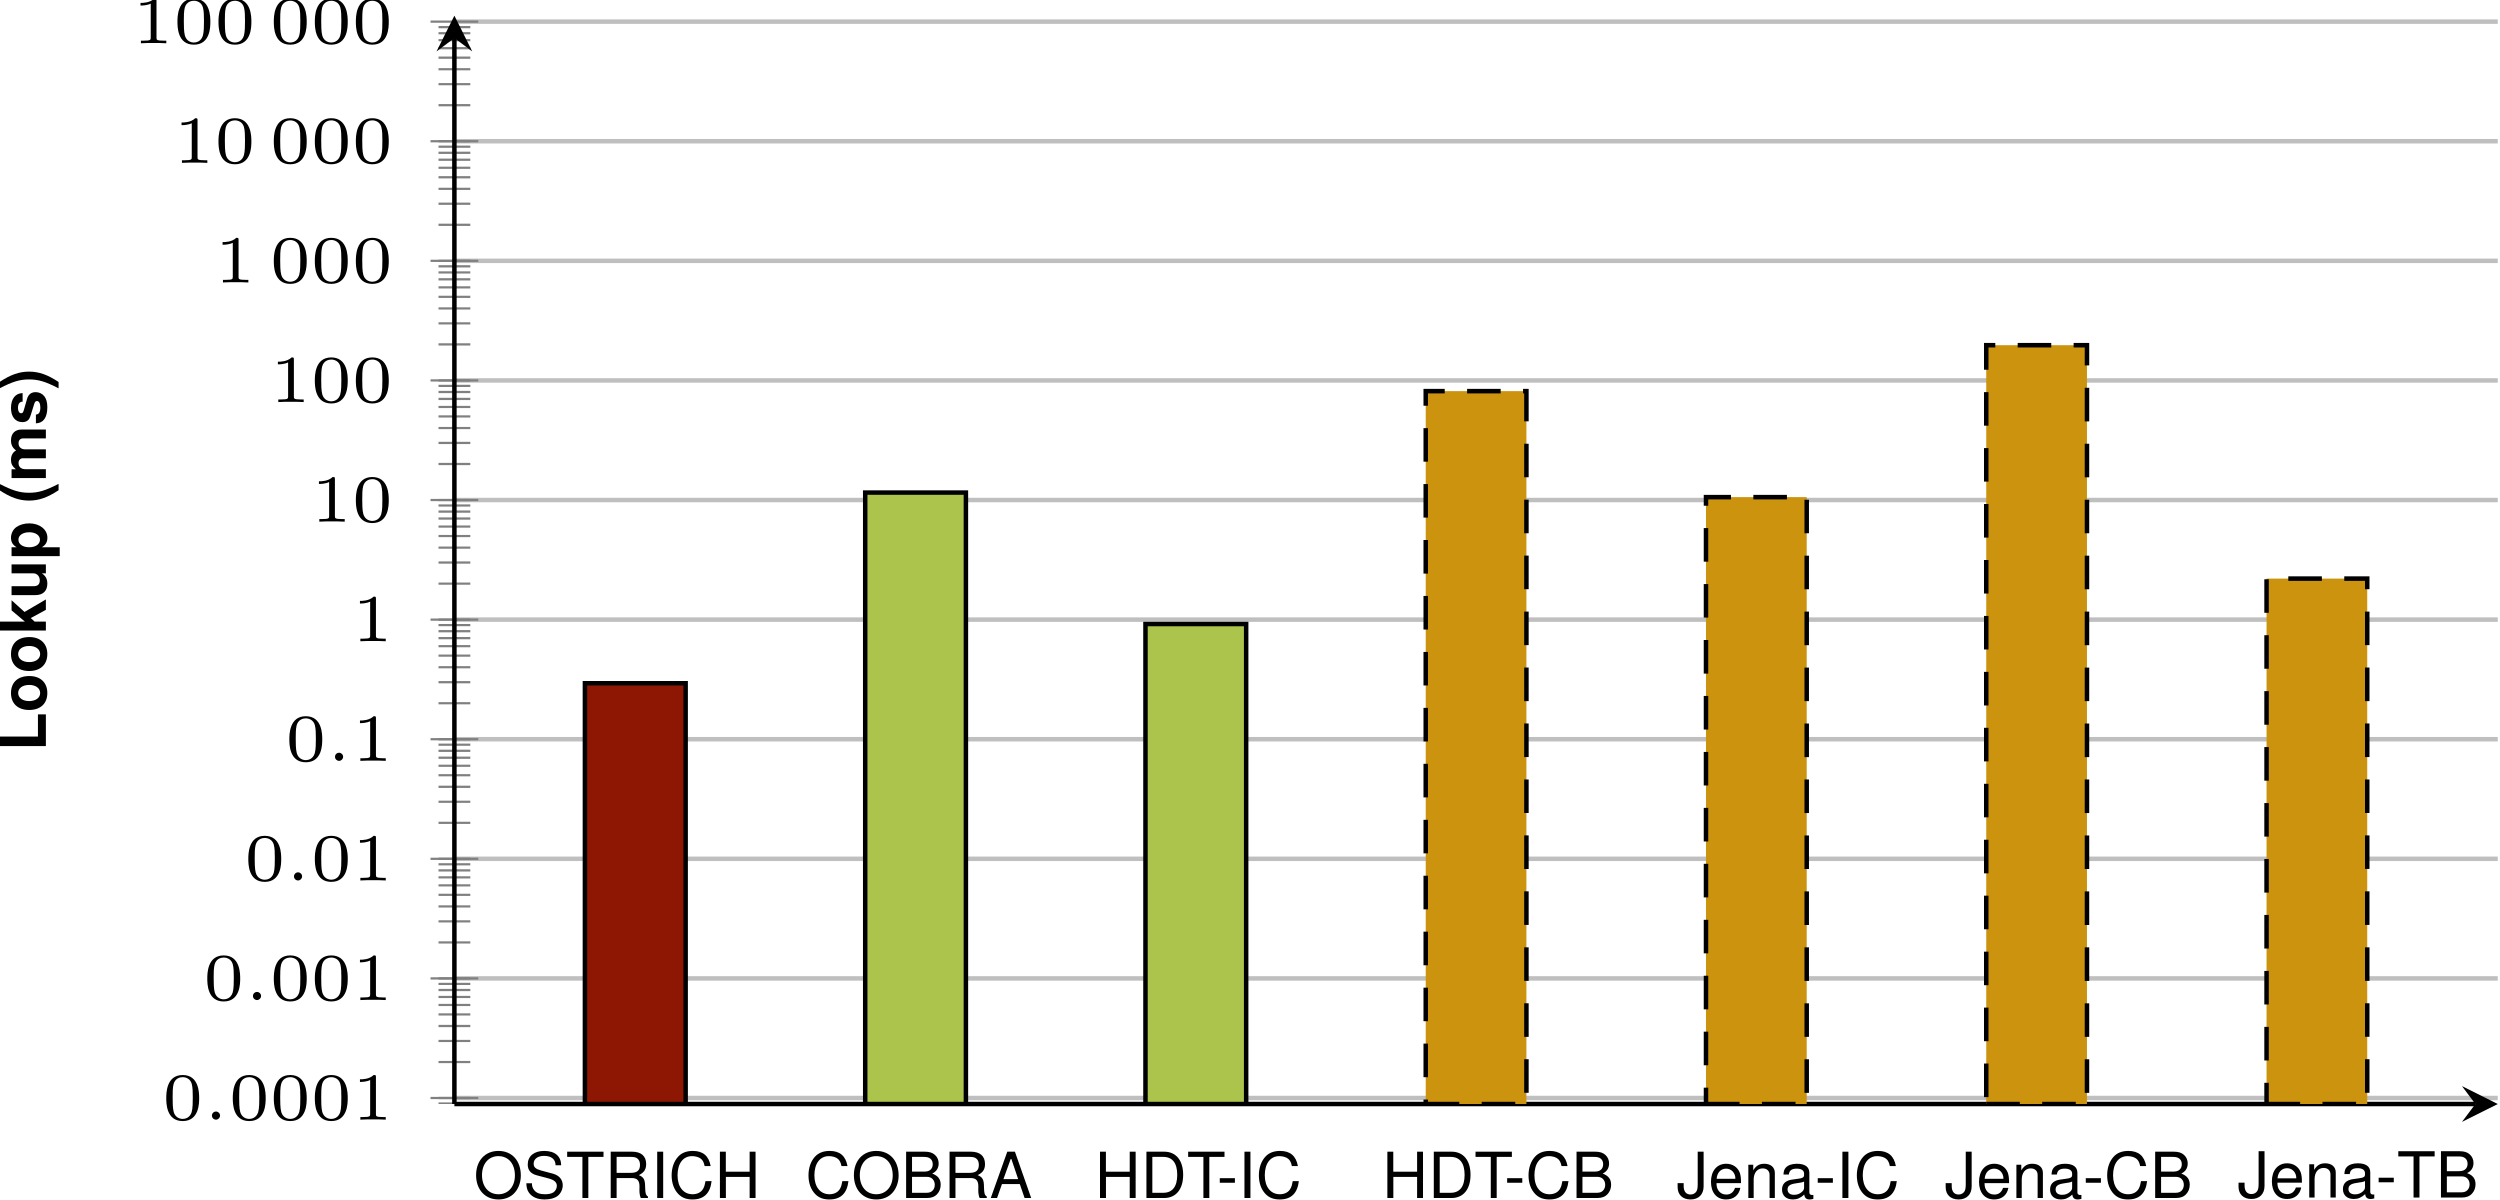
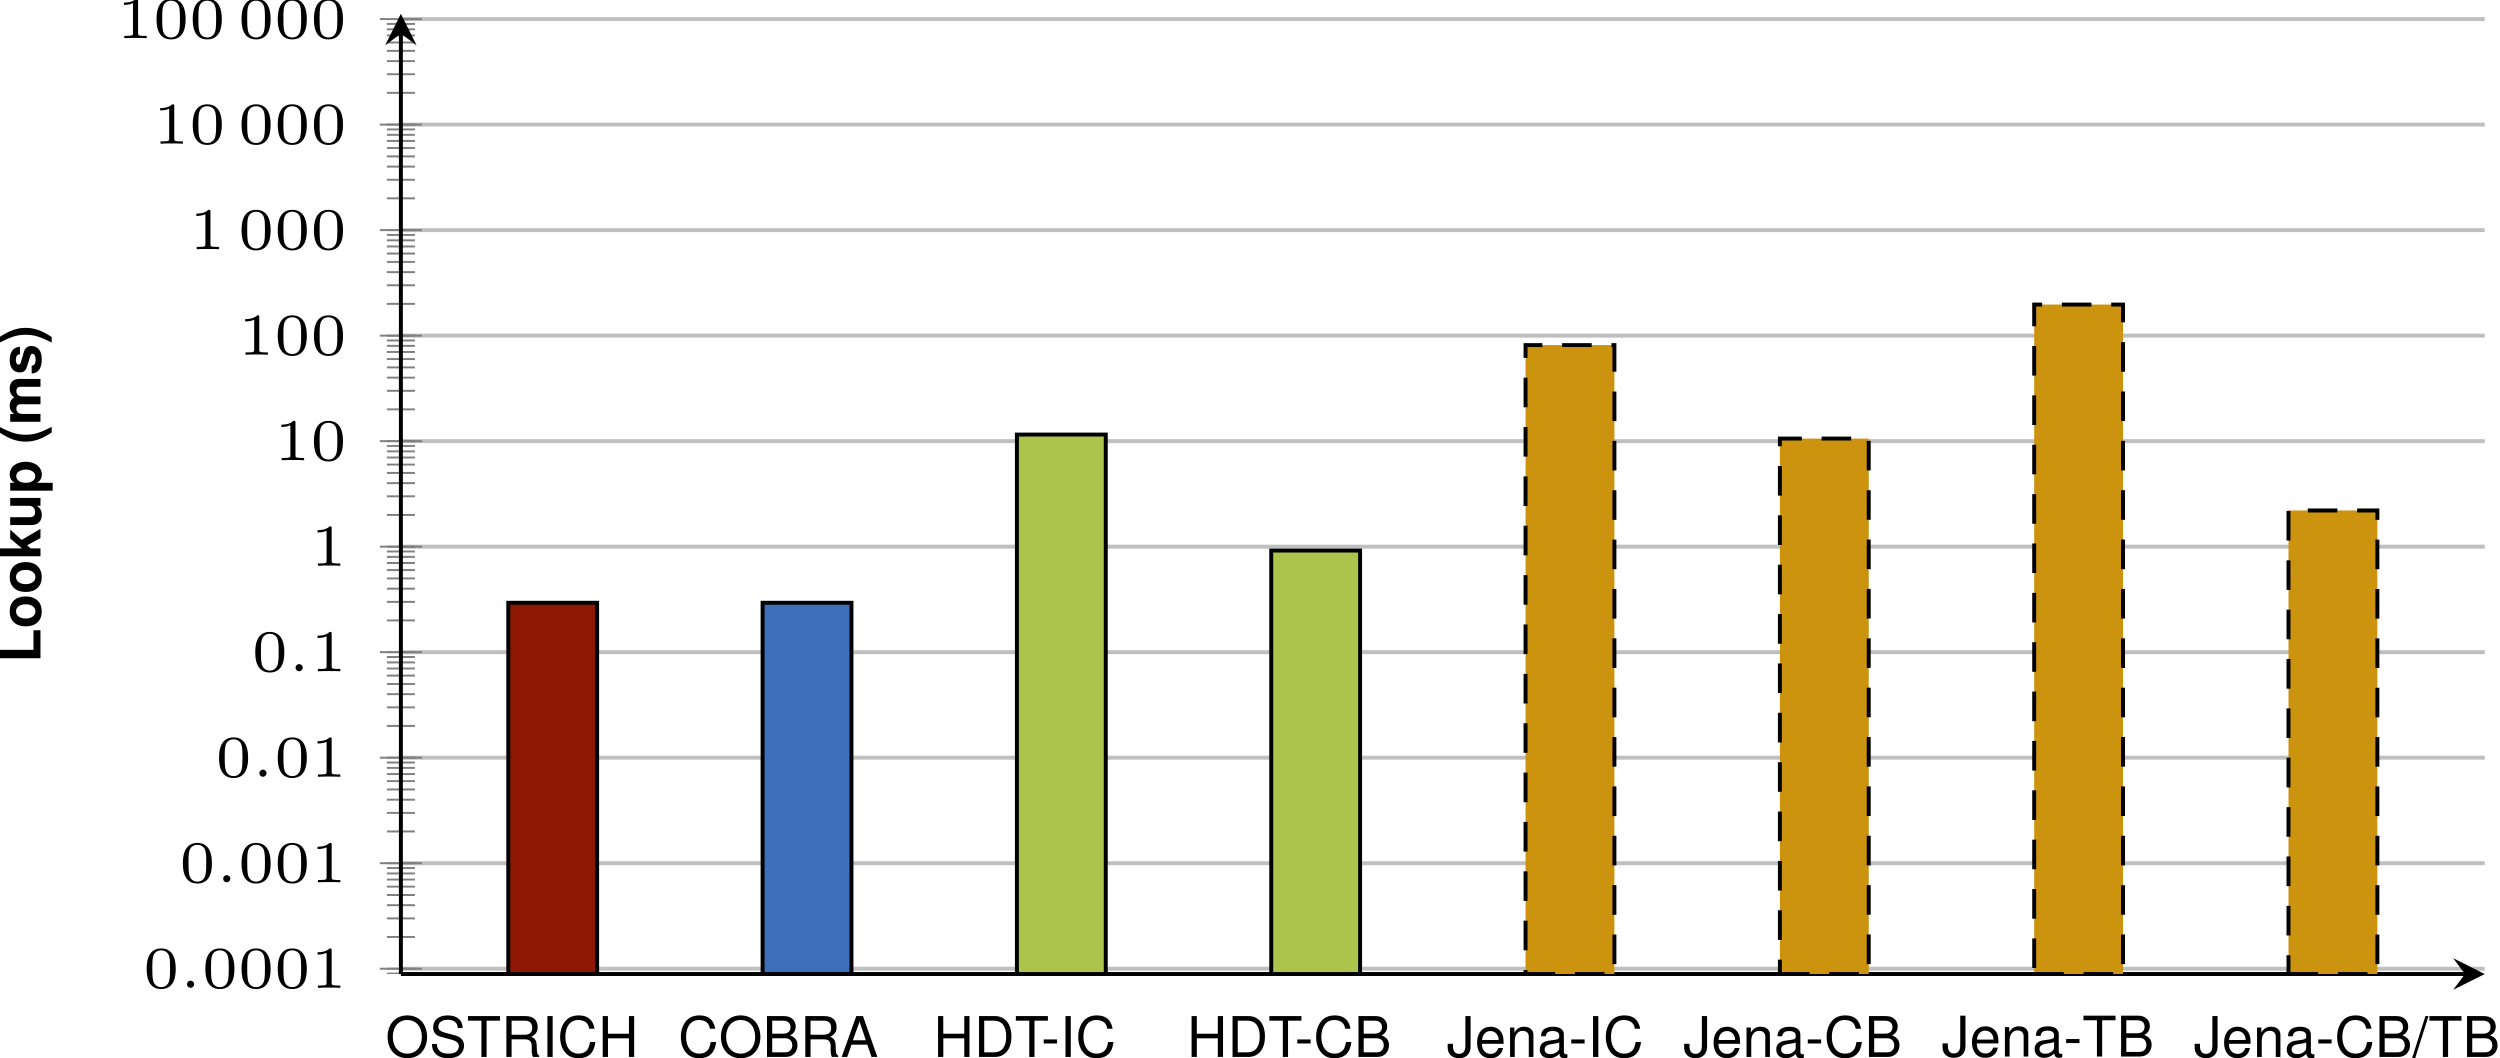
- <svg xmlns="http://www.w3.org/2000/svg" xmlns:xlink="http://www.w3.org/1999/xlink" version="1.1" width="222.59pt" height="106.767pt" viewBox="2.848 -12.153 222.59 106.767">
+ <svg xmlns="http://www.w3.org/2000/svg" xmlns:xlink="http://www.w3.org/1999/xlink" version="1.1" width="252.298pt" height="106.767pt" viewBox="2.848 -12.153 252.298 106.767">
  <defs>
    <clipPath id="clip1">
-       <path d="M-98.43 86.144V-10.758H366.977V86.144" />
+       <path d="M-98.433 86.144V-10.758H395.348V86.144" />
    </clipPath>
    <clipPath id="clip3">
-       <path d="M-98.43 86.144V-10.758H366.977V86.144" />
+       <path d="M-98.433 86.144V-10.758H395.348V86.144" />
    </clipPath>
    <clipPath id="clip4">
-       <path d="M43.305 86.144H225.238V-10.758H43.305Z" />
+       <path d="M43.305 86.144H253.606V-10.758H43.305Z" />
    </clipPath>
    <path id="g5-45" d="M1.607-1.765H.26V-1.358H1.607V-1.765Z" />
+     <path id="g5-47" d="M1.296-4.124L-.045 .113H.266L1.607-4.124H1.296Z" />
    <path id="g5-65" d="M2.682-1.239L3.106 0H3.694L2.246-4.124H1.567L.096 0H.656L1.092-1.239H2.682ZM2.535-1.68H1.222L1.901-3.559L2.535-1.68Z" />
    <path id="g5-66" d="M.447 0H2.308C2.699 0 2.987-.107 3.208-.345C3.411-.56 3.525-.854 3.525-1.177C3.525-1.675 3.298-1.974 2.772-2.178C3.146-2.354 3.344-2.659 3.344-3.078C3.344-3.378 3.23-3.643 3.015-3.836C2.8-4.034 2.518-4.124 2.122-4.124H.447V0ZM.973-2.348V-3.66H1.991C2.286-3.66 2.45-3.621 2.591-3.513C2.738-3.4 2.817-3.23 2.817-3.004C2.817-2.783 2.738-2.608 2.591-2.495C2.45-2.387 2.286-2.348 1.991-2.348H.973ZM.973-.464V-1.884H2.257C2.512-1.884 2.682-1.822 2.806-1.686C2.931-1.556 2.998-1.375 2.998-1.171C2.998-.973 2.931-.792 2.806-.662C2.682-.526 2.512-.464 2.257-.464H.973Z" />
    <path id="g5-67" d="M3.745-2.846C3.581-3.751 3.061-4.192 2.155-4.192C1.601-4.192 1.154-4.017 .849-3.677C.475-3.27 .272-2.682 .272-2.014C.272-1.335 .481-.752 .871-.351C1.188-.023 1.595 .13 2.133 .13C3.14 .13 3.706-.413 3.83-1.505H3.287C3.242-1.222 3.185-1.03 3.1-.866C2.931-.526 2.58-.334 2.139-.334C1.318-.334 .798-.99 .798-2.02C.798-3.078 1.296-3.728 2.093-3.728C2.427-3.728 2.738-3.626 2.908-3.468C3.061-3.327 3.146-3.151 3.208-2.846H3.745Z" />
    <path id="g5-68" d="M.504 0H2.093C3.134 0 3.774-.781 3.774-2.065C3.774-3.344 3.14-4.124 2.093-4.124H.504V0ZM1.03-.464V-3.66H2.003C2.817-3.66 3.247-3.112 3.247-2.059C3.247-1.018 2.817-.464 2.003-.464H1.03Z" />
    <path id="g5-72" d="M3.117-1.878V0H3.643V-4.124H3.117V-2.342H.996V-4.124H.47V0H1.001V-1.878H3.117Z" />
    <path id="g5-73" d="M1.098-4.124H.566V0H1.098V-4.124Z" />
    <path id="g5-74" d="M1.884-4.124V-1.222C1.884-.894 1.85-.707 1.754-.566C1.652-.407 1.46-.311 1.25-.311C.854-.311 .634-.577 .634-1.058V-1.324H.096V-.962C.096-.294 .537 .13 1.245 .13C1.963 .13 2.41-.317 2.41-1.03V-4.124H1.884Z" />
    <path id="g5-79" d="M2.201-4.192C1.018-4.192 .215-3.321 .215-2.031S1.018 .13 2.206 .13C2.704 .13 3.151-.023 3.485-.306C3.932-.685 4.198-1.324 4.198-1.997C4.198-3.327 3.411-4.192 2.201-4.192ZM2.201-3.728C3.095-3.728 3.672-3.049 3.672-2.008C3.672-1.013 3.078-.334 2.206-.334C1.33-.334 .741-1.013 .741-2.031S1.33-3.728 2.201-3.728Z" />
    <path id="g5-82" d="M1.052-1.776H2.41C2.88-1.776 3.089-1.55 3.089-1.041L3.083-.673C3.083-.419 3.129-.17 3.202 0H3.841V-.13C3.643-.266 3.604-.413 3.592-.962C3.587-1.641 3.479-1.844 3.032-2.037C3.496-2.263 3.683-2.552 3.683-3.021C3.683-3.734 3.236-4.124 2.427-4.124H.526V0H1.052V-1.776ZM1.052-2.24V-3.66H2.325C2.619-3.66 2.789-3.615 2.919-3.502C3.061-3.383 3.134-3.196 3.134-2.948C3.134-2.461 2.885-2.24 2.325-2.24H1.052Z" />
    <path id="g5-83" d="M3.372-2.914C3.366-3.723 2.812-4.192 1.861-4.192C.956-4.192 .396-3.728 .396-2.981C.396-2.478 .662-2.161 1.205-2.02L2.229-1.748C2.75-1.612 2.987-1.403 2.987-1.081C2.987-.86 2.868-.634 2.693-.509C2.529-.396 2.269-.334 1.935-.334C1.488-.334 1.182-.441 .984-.679C.832-.86 .764-1.058 .769-1.313H.272C.277-.933 .351-.685 .515-.458C.798-.074 1.273 .13 1.901 .13C2.393 .13 2.795 .017 3.061-.187C3.338-.407 3.513-.775 3.513-1.131C3.513-1.641 3.196-2.014 2.636-2.167L1.601-2.444C1.103-2.58 .922-2.738 .922-3.055C.922-3.474 1.29-3.751 1.844-3.751C2.501-3.751 2.868-3.451 2.874-2.914H3.372Z" />
    <path id="g5-84" d="M2.003-3.66H3.355V-4.124H.119V-3.66H1.477V0H2.003V-3.66Z" />
    <path id="g5-97" d="M3.027-.277C2.976-.266 2.953-.266 2.925-.266C2.761-.266 2.67-.351 2.67-.498V-2.24C2.67-2.767 2.286-3.049 1.556-3.049C1.126-3.049 .769-2.925 .571-2.704C.436-2.552 .379-2.382 .368-2.088H.843C.883-2.45 1.098-2.614 1.539-2.614C1.963-2.614 2.201-2.455 2.201-2.172V-2.048C2.201-1.85 2.082-1.765 1.709-1.72C1.041-1.635 .939-1.612 .758-1.539C.413-1.397 .238-1.131 .238-.747C.238-.209 .611 .13 1.211 .13C1.584 .13 1.884 0 2.218-.306C2.252-.006 2.399 .13 2.704 .13C2.8 .13 2.874 .119 3.027 .079V-.277ZM2.201-.933C2.201-.775 2.155-.679 2.014-.549C1.822-.373 1.59-.283 1.313-.283C.945-.283 .73-.458 .73-.758C.73-1.069 .939-1.228 1.443-1.301C1.941-1.369 2.042-1.392 2.201-1.465V-.933Z" />
    <path id="g5-101" d="M2.902-1.324C2.902-1.776 2.868-2.048 2.783-2.269C2.591-2.755 2.139-3.049 1.584-3.049C.758-3.049 .226-2.416 .226-1.443S.741 .13 1.573 .13C2.252 .13 2.721-.255 2.84-.9H2.365C2.235-.509 1.969-.306 1.59-.306C1.29-.306 1.035-.441 .877-.69C.764-.86 .724-1.03 .718-1.324H2.902ZM.73-1.709C.769-2.257 1.103-2.614 1.578-2.614C2.042-2.614 2.399-2.229 2.399-1.743C2.399-1.731 2.399-1.72 2.393-1.709H.73Z" />
    <path id="g5-110" d="M.396-2.965V0H.871V-1.635C.871-2.24 1.188-2.636 1.675-2.636C2.048-2.636 2.286-2.41 2.286-2.054V0H2.755V-2.24C2.755-2.733 2.387-3.049 1.816-3.049C1.375-3.049 1.092-2.88 .832-2.467V-2.965H.396Z" />
    <path id="g1-40" d="M1.148-4.124C.498-3.146 .226-2.365 .226-1.499C.226-.628 .498 .153 1.148 1.131H1.714C1.115-.034 .922-.668 .922-1.499C.922-2.325 1.115-2.97 1.714-4.124H1.148Z" />
    <path id="g1-41" d="M.69 1.131C1.341 .153 1.612-.628 1.612-1.494C1.612-2.365 1.341-3.146 .69-4.124H.124C.724-2.959 .917-2.325 .917-1.494C.917-.668 .724-.023 .124 1.131H.69Z" />
    <path id="g1-76" d="M1.301-4.124H.453V0H3.276V-.707H1.301V-4.124Z" />
    <path id="g1-107" d="M1.126-1.867V-4.124H.334V0H1.126V-1.001L1.443-1.346L2.172 0H3.1L1.986-1.901L3.027-3.055H2.127L1.126-1.867Z" />
    <path id="g1-109" d="M.339-3.055V0H1.131V-1.833C1.131-2.206 1.335-2.433 1.675-2.433C1.941-2.433 2.105-2.28 2.105-2.037V0H2.897V-1.833C2.897-2.206 3.1-2.433 3.44-2.433C3.706-2.433 3.87-2.28 3.87-2.037V0H4.662V-2.161C4.662-2.755 4.3-3.106 3.689-3.106C3.304-3.106 3.032-2.97 2.795-2.653C2.648-2.942 2.342-3.106 1.963-3.106C1.612-3.106 1.386-2.987 1.126-2.676V-3.055H.339Z" />
    <path id="g1-111" d="M1.703-3.106C.769-3.106 .198-2.489 .198-1.488C.198-.481 .769 .13 1.709 .13C2.636 .13 3.219-.487 3.219-1.465C3.219-2.501 2.659-3.106 1.703-3.106ZM1.709-2.467C2.144-2.467 2.427-2.076 2.427-1.477C2.427-.905 2.133-.509 1.709-.509C1.279-.509 .99-.905 .99-1.488S1.279-2.467 1.709-2.467Z" />
    <path id="g1-112" d="M1.12-3.055H.328V1.233H1.12V-.362C1.313-.023 1.584 .136 1.969 .136C2.704 .136 3.247-.554 3.247-1.482C3.247-1.912 3.123-2.342 2.919-2.625C2.716-2.914 2.337-3.106 1.969-3.106C1.584-3.106 1.313-2.942 1.12-2.602V-3.055ZM1.788-2.444C2.189-2.444 2.455-2.054 2.455-1.471C2.455-.917 2.178-.526 1.788-.526C1.392-.526 1.12-.911 1.12-1.482S1.392-2.444 1.788-2.444Z" />
    <path id="g1-115" d="M2.857-2.071C2.846-2.716 2.348-3.106 1.528-3.106C.752-3.106 .272-2.716 .272-2.088C.272-1.884 .334-1.709 .441-1.59C.549-1.482 .645-1.431 .939-1.335L1.884-1.041C2.082-.979 2.15-.917 2.15-.792C2.15-.605 1.929-.492 1.561-.492C1.358-.492 1.194-.532 1.092-.6C1.007-.662 .973-.724 .939-.888H.164C.187-.221 .679 .13 1.607 .13C2.031 .13 2.354 .04 2.58-.141S2.942-.605 2.942-.905C2.942-1.301 2.744-1.556 2.342-1.675L1.341-1.963C1.12-2.031 1.064-2.076 1.064-2.201C1.064-2.37 1.245-2.484 1.522-2.484C1.901-2.484 2.088-2.348 2.093-2.071H2.857Z" />
    <path id="g1-117" d="M3.061 0V-3.055H2.269V-1.143C2.269-.781 2.014-.543 1.629-.543C1.29-.543 1.12-.724 1.12-1.092V-3.055H.328V-.928C.328-.255 .702 .13 1.352 .13C1.765 .13 2.042-.023 2.269-.362V0H3.061Z" />
    <path id="g2-58" d="M1.494-.359C1.494-.574 1.321-.723 1.136-.723C.921-.723 .771-.55 .771-.365C.771-.161 .933 0 1.136 0C1.327 0 1.494-.167 1.494-.359Z" />
    <path id="g3-48" d="M3.288-1.907C3.288-2.343 3.288-3.975 1.823-3.975S.359-2.343 .359-1.907C.359-1.476 .359 .126 1.823 .126S3.288-1.476 3.288-1.907ZM1.823-.066C1.572-.066 1.166-.185 1.022-.681C.927-1.028 .927-1.614 .927-1.985C.927-2.385 .927-2.845 1.01-3.168C1.16-3.706 1.614-3.784 1.823-3.784C2.098-3.784 2.493-3.652 2.624-3.198C2.714-2.881 2.72-2.445 2.72-1.985C2.72-1.602 2.72-.998 2.618-.664C2.451-.143 2.02-.066 1.823-.066Z" />
    <path id="g3-49" d="M2.146-3.796C2.146-3.975 2.122-3.975 1.943-3.975C1.548-3.593 .938-3.593 .723-3.593V-3.359C.879-3.359 1.273-3.359 1.632-3.527V-.508C1.632-.311 1.632-.233 1.016-.233H.759V0C1.088-.024 1.554-.024 1.889-.024S2.69-.024 3.019 0V-.233H2.762C2.146-.233 2.146-.311 2.146-.508V-3.796Z" />
  </defs>
  <g id="page1">
-     <path d="M43.305 85.609H225.238M43.305 74.961H225.238M43.305 64.312H225.238M43.305 53.664H225.238M43.305 43.016H225.238M43.305 32.367H225.238M43.305 21.719H225.238M43.305 11.07H225.238M43.305 .422H225.238M43.305-10.227H225.238" stroke="#bfbfbf" fill="none" stroke-width=".399" stroke-miterlimit="10" clip-path="url(#clip1)" />
+     <path d="M43.305 85.609H253.606M43.305 74.961H253.606M43.305 64.312H253.606M43.305 53.664H253.606M43.305 43.016H253.606M43.305 32.367H253.606M43.305 21.719H253.606M43.305 11.07H253.606M43.305 .422H253.606M43.305-10.227H253.606" stroke="#bfbfbf" fill="none" stroke-width=".399" stroke-miterlimit="10" clip-path="url(#clip1)" />
    <path d="M41.891 86.098H44.723M41.891 85.609H44.723M41.891 82.406H44.723M41.891 80.531H44.723M41.891 79.199H44.723M41.891 78.168H44.723M41.891 77.324H44.723M41.891 76.613H44.723M41.891 75.992H44.723M41.891 75.449H44.723M41.891 74.961H44.723M41.891 71.758H44.723M41.891 69.883H44.723M41.891 68.551H44.723M41.891 67.519H44.723M41.891 66.676H44.723M41.891 65.965H44.723M41.891 65.344H44.723M41.891 64.801H44.723M41.891 64.312H44.723M41.891 61.109H44.723M41.891 59.234H44.723M41.891 57.902H44.723M41.891 56.871H44.723M41.891 56.027H44.723M41.891 55.312H44.723M41.891 54.695H44.723M41.891 54.152H44.723M41.891 53.664H44.723M41.891 50.461H44.723M41.891 48.586H44.723M41.891 47.254H44.723M41.891 46.223H44.723M41.891 45.379H44.723M41.891 44.664H44.723M41.891 44.047H44.723M41.891 43.504H44.723M41.891 43.016H44.723M41.891 39.812H44.723M41.891 37.934H44.723M41.891 36.605H44.723M41.891 35.574H44.723M41.891 34.73H44.723M41.891 34.016H44.723M41.891 33.398H44.723M41.891 32.855H44.723M41.891 32.367H44.723M41.891 29.16H44.723M41.891 27.285H44.723M41.891 25.957H44.723M41.891 24.926H44.723M41.891 24.082H44.723M41.891 23.367H44.723M41.891 22.75H44.723M41.891 22.207H44.723M41.891 21.719H44.723M41.891 18.512H44.723M41.891 16.637H44.723M41.891 15.309H44.723M41.891 14.277H44.723M41.891 13.434H44.723M41.891 12.719H44.723M41.891 12.102H44.723M41.891 11.559H44.723M41.891 11.07H44.723M41.891 7.863H44.723M41.891 5.988H44.723M41.891 4.66H44.723M41.891 3.629H44.723M41.891 2.785H44.723M41.891 2.07H44.723M41.891 1.453H44.723M41.891 .91H44.723M41.891 .422H44.723M41.891-2.785H44.723M41.891-4.66H44.723M41.891-5.988H44.723M41.891-7.019H44.723M41.891-7.863H44.723M41.891-8.578H44.723M41.891-9.195H44.723M41.891-9.738H44.723" stroke="#808080" fill="none" stroke-width=".199" stroke-miterlimit="10" clip-path="url(#clip3)" />
    <path d="M41.18 85.609H45.434M41.18 74.961H45.434M41.18 64.312H45.434M41.18 53.664H45.434M41.18 43.016H45.434M41.18 32.367H45.434M41.18 21.719H45.434M41.18 11.07H45.434M41.18 .422H45.434M41.18-10.227H45.434" stroke="#808080" fill="none" stroke-width=".199" stroke-miterlimit="10" clip-path="url(#clip3)" />
-     <path d="M43.305 86.144H223.246" stroke="#000" fill="none" stroke-width=".399" stroke-miterlimit="10" />
-     <path d="M225.238 86.145L222.051 84.547L223.246 86.145L222.051 87.738" />
+     <path d="M43.305 86.144H251.613" stroke="#000" fill="none" stroke-width=".399" stroke-miterlimit="10" />
+     <path d="M253.605 86.145L250.418 84.547L251.613 86.145L250.418 87.738" />
    <path d="M43.305 86.144V-8.766" stroke="#000" fill="none" stroke-width=".399" stroke-miterlimit="10" />
    <path d="M43.305-10.758L41.711-7.57L43.305-8.766L44.898-7.57" />
-     <g transform="matrix(1 0 0 1 -90.6765 58.295)">
-       <use x="107.969" y="29.242" xlink:href="#g3-48" />
-       <use x="111.622" y="29.242" xlink:href="#g2-58" />
-       <use x="113.892" y="29.242" xlink:href="#g3-48" />
-       <use x="117.545" y="29.242" xlink:href="#g3-48" />
-       <use x="121.197" y="29.242" xlink:href="#g3-48" />
-       <use x="124.85" y="29.242" xlink:href="#g3-49" />
-     </g>
-     <g transform="matrix(1 0 0 1 -87.0235 47.6463)">
-       <use x="107.969" y="29.242" xlink:href="#g3-48" />
-       <use x="111.622" y="29.242" xlink:href="#g2-58" />
-       <use x="113.892" y="29.242" xlink:href="#g3-48" />
-       <use x="117.545" y="29.242" xlink:href="#g3-48" />
-       <use x="121.197" y="29.242" xlink:href="#g3-49" />
-     </g>
-     <g transform="matrix(1 0 0 1 -83.3706 36.9977)">
-       <use x="107.969" y="29.242" xlink:href="#g3-48" />
-       <use x="111.622" y="29.242" xlink:href="#g2-58" />
-       <use x="113.892" y="29.242" xlink:href="#g3-48" />
-       <use x="117.545" y="29.242" xlink:href="#g3-49" />
-     </g>
-     <g transform="matrix(1 0 0 1 -79.7176 26.349)">
-       <use x="107.969" y="29.242" xlink:href="#g3-48" />
-       <use x="111.622" y="29.242" xlink:href="#g2-58" />
-       <use x="113.892" y="29.242" xlink:href="#g3-49" />
-     </g>
-     <g transform="matrix(1 0 0 1 -73.7954 15.7004)">
-       <use x="107.969" y="29.242" xlink:href="#g3-49" />
-     </g>
-     <g transform="matrix(1 0 0 1 -77.4484 5.0518)">
-       <use x="107.969" y="29.242" xlink:href="#g3-49" />
-       <use x="111.622" y="29.242" xlink:href="#g3-48" />
-     </g>
-     <g transform="matrix(1 0 0 1 -81.1013 -5.5969)">
-       <use x="107.969" y="29.242" xlink:href="#g3-49" />
-       <use x="111.622" y="29.242" xlink:href="#g3-48" />
-       <use x="115.275" y="29.242" xlink:href="#g3-48" />
-     </g>
-     <g transform="matrix(1 0 0 1 -86.0273 -16.2455)">
-       <use x="107.969" y="29.242" xlink:href="#g3-49" />
-       <use x="112.895" y="29.242" xlink:href="#g3-48" />
-       <use x="116.548" y="29.242" xlink:href="#g3-48" />
-       <use x="120.201" y="29.242" xlink:href="#g3-48" />
-     </g>
-     <g transform="matrix(1 0 0 1 -89.6802 -26.89414)">
-       <use x="107.969" y="29.242" xlink:href="#g3-49" />
-       <use x="111.622" y="29.242" xlink:href="#g3-48" />
-       <use x="116.548" y="29.242" xlink:href="#g3-48" />
-       <use x="120.201" y="29.242" xlink:href="#g3-48" />
-       <use x="123.854" y="29.242" xlink:href="#g3-48" />
-     </g>
-     <g transform="matrix(1 0 0 1 -93.3332 -37.5428)">
-       <use x="107.969" y="29.242" xlink:href="#g3-49" />
-       <use x="111.622" y="29.242" xlink:href="#g3-48" />
-       <use x="115.275" y="29.242" xlink:href="#g3-48" />
-       <use x="120.201" y="29.242" xlink:href="#g3-48" />
-       <use x="123.854" y="29.242" xlink:href="#g3-48" />
-       <use x="127.507" y="29.242" xlink:href="#g3-48" />
-     </g>
-     <path d="M54.926 86.144H63.895V48.68H54.926Z" fill="#8e1704" clip-path="url(#clip4)" />
-     <path d="M54.926 86.144H63.895V48.68H54.926Z" stroke="#000" fill="none" stroke-width=".399" stroke-miterlimit="10" clip-path="url(#clip4)" />
-     <path d="M79.883 86.144H88.848V31.703H79.883Z" fill="#acc44b" clip-path="url(#clip4)" />
-     <path d="M79.883 86.144H88.848V31.703H79.883Z" stroke="#000" fill="none" stroke-width=".399" stroke-miterlimit="10" clip-path="url(#clip4)" />
-     <path d="M104.836 86.144H113.801V43.41H104.836Z" fill="#acc44b" clip-path="url(#clip4)" />
-     <path d="M104.836 86.144H113.801V43.41H104.836Z" stroke="#000" fill="none" stroke-width=".399" stroke-miterlimit="10" clip-path="url(#clip4)" />
-     <path d="M129.789 86.144H138.754V22.672H129.789Z" fill="#cc930e" clip-path="url(#clip4)" />
-     <path d="M129.789 86.144H138.754V22.672H129.789Z" stroke="#000" fill="none" stroke-width=".399" stroke-miterlimit="10" stroke-dasharray="2.989,1.993" clip-path="url(#clip4)" />
-     <path d="M154.742 86.144H163.711V32.109H154.742Z" fill="#cc930e" clip-path="url(#clip4)" />
-     <path d="M154.742 86.144H163.711V32.109H154.742Z" stroke="#000" fill="none" stroke-width=".399" stroke-miterlimit="10" stroke-dasharray="2.989,1.993" clip-path="url(#clip4)" />
-     <path d="M179.695 86.144H188.664V18.582H179.695Z" fill="#cc930e" clip-path="url(#clip4)" />
-     <path d="M179.695 86.144H188.664V18.582H179.695Z" stroke="#000" fill="none" stroke-width=".399" stroke-miterlimit="10" stroke-dasharray="2.989,1.993" clip-path="url(#clip4)" />
-     <path d="M204.653 86.144H213.617V39.363H204.653Z" fill="#cc930e" clip-path="url(#clip4)" />
-     <path d="M204.653 86.144H213.617V39.363H204.653Z" stroke="#000" fill="none" stroke-width=".399" stroke-miterlimit="10" stroke-dasharray="2.989,1.993" clip-path="url(#clip4)" />
-     <g transform="matrix(0 -1 1 0 -22.30968 162.697)">
-       <use x="107.969" y="29.242" xlink:href="#g1-76" />
-       <use x="111.439" y="29.242" xlink:href="#g1-111" />
-       <use x="114.909" y="29.242" xlink:href="#g1-111" />
-       <use x="118.378" y="29.242" xlink:href="#g1-107" />
-       <use x="121.536" y="29.242" xlink:href="#g1-117" />
-       <use x="125.005" y="29.242" xlink:href="#g1-112" />
-       <use x="130.054" y="29.242" xlink:href="#g1-40" />
-       <use x="131.945" y="29.242" xlink:href="#g1-109" />
-       <use x="136.993" y="29.242" xlink:href="#g1-115" />
-       <use x="140.15" y="29.242" xlink:href="#g1-41" />
-     </g>
-     <g transform="matrix(1 0 0 1 -77.717 65.2704)">
-       <use x="122.739" y="29.242" xlink:href="#g5-79" />
-       <use x="127.157" y="29.242" xlink:href="#g5-83" />
-       <use x="130.944" y="29.242" xlink:href="#g5-84" />
-       <use x="134.414" y="29.242" xlink:href="#g5-82" />
-       <use x="138.514" y="29.242" xlink:href="#g5-73" />
-       <use x="140.093" y="29.242" xlink:href="#g5-67" />
-       <use x="144.193" y="29.242" xlink:href="#g5-72" />
-     </g>
-     <g transform="matrix(1 0 0 1 -75.0366 65.2704)">
-       <use x="149.597" y="29.242" xlink:href="#g5-67" />
-       <use x="153.697" y="29.242" xlink:href="#g5-79" />
-       <use x="158.115" y="29.242" xlink:href="#g5-66" />
-       <use x="161.903" y="29.242" xlink:href="#g5-82" />
-       <use x="166.003" y="29.242" xlink:href="#g5-65" />
-     </g>
-     <g transform="matrix(1 0 0 1 -74.9515 65.2704)">
-       <use x="175.269" y="29.242" xlink:href="#g5-72" />
-       <use x="179.369" y="29.242" xlink:href="#g5-68" />
-       <use x="183.469" y="29.242" xlink:href="#g5-84" />
-       <use x="186.144" y="29.242" xlink:href="#g5-45" />
-       <use x="188.035" y="29.242" xlink:href="#g5-73" />
-       <use x="189.613" y="29.242" xlink:href="#g5-67" />
-     </g>
-     <g transform="matrix(1 0 0 1 -76.845 65.2704)">
-       <use x="202.749" y="29.242" xlink:href="#g5-72" />
-       <use x="206.849" y="29.242" xlink:href="#g5-68" />
-       <use x="210.949" y="29.242" xlink:href="#g5-84" />
-       <use x="213.624" y="29.242" xlink:href="#g5-45" />
-       <use x="215.515" y="29.242" xlink:href="#g5-67" />
-       <use x="219.615" y="29.242" xlink:href="#g5-66" />
-     </g>
-     <g transform="matrix(1 0 0 1 -75.67 65.2704)">
-       <use x="227.791" y="29.242" xlink:href="#g5-74" />
-       <use x="230.63" y="29.242" xlink:href="#g5-101" />
-       <use x="233.787" y="29.242" xlink:href="#g5-110" />
-       <use x="236.945" y="29.242" xlink:href="#g5-97" />
-       <use x="240.102" y="29.242" xlink:href="#g5-45" />
-       <use x="241.993" y="29.242" xlink:href="#g5-73" />
-       <use x="243.572" y="29.242" xlink:href="#g5-67" />
-     </g>
-     <g transform="matrix(1 0 0 1 -75.985 65.2704)">
-       <use x="251.972" y="29.242" xlink:href="#g5-74" />
-       <use x="254.811" y="29.242" xlink:href="#g5-101" />
-       <use x="257.969" y="29.242" xlink:href="#g5-110" />
-       <use x="261.126" y="29.242" xlink:href="#g5-97" />
-       <use x="264.283" y="29.242" xlink:href="#g5-45" />
-       <use x="266.174" y="29.242" xlink:href="#g5-67" />
-       <use x="270.274" y="29.242" xlink:href="#g5-66" />
-     </g>
-     <g transform="matrix(1 0 0 1 -75.67 65.2292)">
-       <use x="277.732" y="29.242" xlink:href="#g5-74" />
-       <use x="280.571" y="29.242" xlink:href="#g5-101" />
-       <use x="283.728" y="29.242" xlink:href="#g5-110" />
-       <use x="286.886" y="29.242" xlink:href="#g5-97" />
-       <use x="290.043" y="29.242" xlink:href="#g5-45" />
-       <use x="291.934" y="29.242" xlink:href="#g5-84" />
-       <use x="295.404" y="29.242" xlink:href="#g5-66" />
+     <g transform="matrix(1 0 0 1 -93.9496 58.295)">
+       <use x="111.242" y="29.242" xlink:href="#g3-48" />
+       <use x="114.895" y="29.242" xlink:href="#g2-58" />
+       <use x="117.165" y="29.242" xlink:href="#g3-48" />
+       <use x="120.817" y="29.242" xlink:href="#g3-48" />
+       <use x="124.47" y="29.242" xlink:href="#g3-48" />
+       <use x="128.123" y="29.242" xlink:href="#g3-49" />
+     </g>
+     <g transform="matrix(1 0 0 1 -90.2966 47.6463)">
+       <use x="111.242" y="29.242" xlink:href="#g3-48" />
+       <use x="114.895" y="29.242" xlink:href="#g2-58" />
+       <use x="117.165" y="29.242" xlink:href="#g3-48" />
+       <use x="120.817" y="29.242" xlink:href="#g3-48" />
+       <use x="124.47" y="29.242" xlink:href="#g3-49" />
+     </g>
+     <g transform="matrix(1 0 0 1 -86.6437 36.9977)">
+       <use x="111.242" y="29.242" xlink:href="#g3-48" />
+       <use x="114.895" y="29.242" xlink:href="#g2-58" />
+       <use x="117.165" y="29.242" xlink:href="#g3-48" />
+       <use x="120.817" y="29.242" xlink:href="#g3-49" />
+     </g>
+     <g transform="matrix(1 0 0 1 -82.9907 26.349)">
+       <use x="111.242" y="29.242" xlink:href="#g3-48" />
+       <use x="114.895" y="29.242" xlink:href="#g2-58" />
+       <use x="117.165" y="29.242" xlink:href="#g3-49" />
+     </g>
+     <g transform="matrix(1 0 0 1 -77.0685 15.7004)">
+       <use x="111.242" y="29.242" xlink:href="#g3-49" />
+     </g>
+     <g transform="matrix(1 0 0 1 -80.7214 5.0518)">
+       <use x="111.242" y="29.242" xlink:href="#g3-49" />
+       <use x="114.895" y="29.242" xlink:href="#g3-48" />
+     </g>
+     <g transform="matrix(1 0 0 1 -84.3744 -5.5969)">
+       <use x="111.242" y="29.242" xlink:href="#g3-49" />
+       <use x="114.895" y="29.242" xlink:href="#g3-48" />
+       <use x="118.548" y="29.242" xlink:href="#g3-48" />
+     </g>
+     <g transform="matrix(1 0 0 1 -89.3003 -16.2455)">
+       <use x="111.242" y="29.242" xlink:href="#g3-49" />
+       <use x="116.168" y="29.242" xlink:href="#g3-48" />
+       <use x="119.821" y="29.242" xlink:href="#g3-48" />
+       <use x="123.474" y="29.242" xlink:href="#g3-48" />
+     </g>
+     <g transform="matrix(1 0 0 1 -92.9533 -26.89414)">
+       <use x="111.242" y="29.242" xlink:href="#g3-49" />
+       <use x="114.895" y="29.242" xlink:href="#g3-48" />
+       <use x="119.821" y="29.242" xlink:href="#g3-48" />
+       <use x="123.474" y="29.242" xlink:href="#g3-48" />
+       <use x="127.127" y="29.242" xlink:href="#g3-48" />
+     </g>
+     <g transform="matrix(1 0 0 1 -96.6063 -37.5428)">
+       <use x="111.242" y="29.242" xlink:href="#g3-49" />
+       <use x="114.895" y="29.242" xlink:href="#g3-48" />
+       <use x="118.548" y="29.242" xlink:href="#g3-48" />
+       <use x="123.474" y="29.242" xlink:href="#g3-48" />
+       <use x="127.127" y="29.242" xlink:href="#g3-48" />
+       <use x="130.78" y="29.242" xlink:href="#g3-48" />
+     </g>
+     <path d="M54.145 86.144H63.109V48.68H54.145Z" fill="#8e1704" clip-path="url(#clip4)" />
+     <path d="M54.145 86.144H63.109V48.68H54.145Z" stroke="#000" fill="none" stroke-width=".399" stroke-miterlimit="10" clip-path="url(#clip4)" />
+     <path d="M79.809 86.144H88.777V48.68H79.809Z" fill="#3e6fba" clip-path="url(#clip4)" />
+     <path d="M79.809 86.144H88.777V48.68H79.809Z" stroke="#000" fill="none" stroke-width=".399" stroke-miterlimit="10" clip-path="url(#clip4)" />
+     <path d="M105.473 86.144H114.441V31.703H105.473Z" fill="#acc44b" clip-path="url(#clip4)" />
+     <path d="M105.473 86.144H114.441V31.703H105.473Z" stroke="#000" fill="none" stroke-width=".399" stroke-miterlimit="10" clip-path="url(#clip4)" />
+     <path d="M131.141 86.144H140.106V43.41H131.141Z" fill="#acc44b" clip-path="url(#clip4)" />
+     <path d="M131.141 86.144H140.106V43.41H131.141Z" stroke="#000" fill="none" stroke-width=".399" stroke-miterlimit="10" clip-path="url(#clip4)" />
+     <path d="M156.805 86.144H165.773V22.672H156.805Z" fill="#cc930e" clip-path="url(#clip4)" />
+     <path d="M156.805 86.144H165.773V22.672H156.805Z" stroke="#000" fill="none" stroke-width=".399" stroke-miterlimit="10" stroke-dasharray="2.989,1.993" clip-path="url(#clip4)" />
+     <path d="M182.473 86.144H191.438V32.109H182.473Z" fill="#cc930e" clip-path="url(#clip4)" />
+     <path d="M182.473 86.144H191.438V32.109H182.473Z" stroke="#000" fill="none" stroke-width=".399" stroke-miterlimit="10" stroke-dasharray="2.989,1.993" clip-path="url(#clip4)" />
+     <path d="M208.137 86.144H217.102V18.582H208.137Z" fill="#cc930e" clip-path="url(#clip4)" />
+     <path d="M208.137 86.144H217.102V18.582H208.137Z" stroke="#000" fill="none" stroke-width=".399" stroke-miterlimit="10" stroke-dasharray="2.989,1.993" clip-path="url(#clip4)" />
+     <path d="M233.801 86.144H242.77V39.363H233.801Z" fill="#cc930e" clip-path="url(#clip4)" />
+     <path d="M233.801 86.144H242.77V39.363H233.801Z" stroke="#000" fill="none" stroke-width=".399" stroke-miterlimit="10" stroke-dasharray="2.989,1.993" clip-path="url(#clip4)" />
+     <g transform="matrix(0 -1 1 0 -22.30969 165.97)">
+       <use x="111.242" y="29.242" xlink:href="#g1-76" />
+       <use x="114.712" y="29.242" xlink:href="#g1-111" />
+       <use x="118.182" y="29.242" xlink:href="#g1-111" />
+       <use x="121.651" y="29.242" xlink:href="#g1-107" />
+       <use x="124.809" y="29.242" xlink:href="#g1-117" />
+       <use x="128.278" y="29.242" xlink:href="#g1-112" />
+       <use x="133.327" y="29.242" xlink:href="#g1-40" />
+       <use x="135.218" y="29.242" xlink:href="#g1-109" />
+       <use x="140.266" y="29.242" xlink:href="#g1-115" />
+       <use x="143.423" y="29.242" xlink:href="#g1-41" />
+     </g>
+     <g transform="matrix(1 0 0 1 -84.2621 65.2704)">
+       <use x="126.012" y="29.242" xlink:href="#g5-79" />
+       <use x="130.43" y="29.242" xlink:href="#g5-83" />
+       <use x="134.217" y="29.242" xlink:href="#g5-84" />
+       <use x="137.687" y="29.242" xlink:href="#g5-82" />
+       <use x="141.787" y="29.242" xlink:href="#g5-73" />
+       <use x="143.366" y="29.242" xlink:href="#g5-67" />
+       <use x="147.466" y="29.242" xlink:href="#g5-72" />
+     </g>
+     <g transform="matrix(1 0 0 1 -81.5818 65.2704)">
+       <use x="152.87" y="29.242" xlink:href="#g5-67" />
+       <use x="156.97" y="29.242" xlink:href="#g5-79" />
+       <use x="161.388" y="29.242" xlink:href="#g5-66" />
+       <use x="165.176" y="29.242" xlink:href="#g5-82" />
+       <use x="169.276" y="29.242" xlink:href="#g5-65" />
+     </g>
+     <g transform="matrix(1 0 0 1 -81.4966 65.2704)">
+       <use x="178.542" y="29.242" xlink:href="#g5-72" />
+       <use x="182.642" y="29.242" xlink:href="#g5-68" />
+       <use x="186.742" y="29.242" xlink:href="#g5-84" />
+       <use x="189.417" y="29.242" xlink:href="#g5-45" />
+       <use x="191.308" y="29.242" xlink:href="#g5-73" />
+       <use x="192.886" y="29.242" xlink:href="#g5-67" />
+     </g>
+     <g transform="matrix(1 0 0 1 -83.39 65.2704)">
+       <use x="206.022" y="29.242" xlink:href="#g5-72" />
+       <use x="210.122" y="29.242" xlink:href="#g5-68" />
+       <use x="214.222" y="29.242" xlink:href="#g5-84" />
+       <use x="216.897" y="29.242" xlink:href="#g5-45" />
+       <use x="218.788" y="29.242" xlink:href="#g5-67" />
+       <use x="222.888" y="29.242" xlink:href="#g5-66" />
+     </g>
+     <g transform="matrix(1 0 0 1 -82.215 65.2704)">
+       <use x="231.064" y="29.242" xlink:href="#g5-74" />
+       <use x="233.903" y="29.242" xlink:href="#g5-101" />
+       <use x="237.06" y="29.242" xlink:href="#g5-110" />
+       <use x="240.218" y="29.242" xlink:href="#g5-97" />
+       <use x="243.375" y="29.242" xlink:href="#g5-45" />
+       <use x="245.266" y="29.242" xlink:href="#g5-73" />
+       <use x="246.845" y="29.242" xlink:href="#g5-67" />
+     </g>
+     <g transform="matrix(1 0 0 1 -82.53 65.2704)">
+       <use x="255.245" y="29.242" xlink:href="#g5-74" />
+       <use x="258.084" y="29.242" xlink:href="#g5-101" />
+       <use x="261.242" y="29.242" xlink:href="#g5-110" />
+       <use x="264.399" y="29.242" xlink:href="#g5-97" />
+       <use x="267.556" y="29.242" xlink:href="#g5-45" />
+       <use x="269.447" y="29.242" xlink:href="#g5-67" />
+       <use x="273.547" y="29.242" xlink:href="#g5-66" />
+     </g>
+     <g transform="matrix(1 0 0 1 -82.215 65.2292)">
+       <use x="281.005" y="29.242" xlink:href="#g5-74" />
+       <use x="283.844" y="29.242" xlink:href="#g5-101" />
+       <use x="287.001" y="29.242" xlink:href="#g5-110" />
+       <use x="290.159" y="29.242" xlink:href="#g5-97" />
+       <use x="293.316" y="29.242" xlink:href="#g5-45" />
+       <use x="295.207" y="29.242" xlink:href="#g5-84" />
+       <use x="298.677" y="29.242" xlink:href="#g5-66" />
+     </g>
+     <g transform="matrix(1 0 0 1 -86.948 65.2704)">
+       <use x="311.182" y="29.242" xlink:href="#g5-74" />
+       <use x="314.022" y="29.242" xlink:href="#g5-101" />
+       <use x="317.179" y="29.242" xlink:href="#g5-110" />
+       <use x="320.336" y="29.242" xlink:href="#g5-97" />
+       <use x="323.494" y="29.242" xlink:href="#g5-45" />
+       <use x="325.385" y="29.242" xlink:href="#g5-67" />
+       <use x="329.485" y="29.242" xlink:href="#g5-66" />
+       <use x="333.272" y="29.242" xlink:href="#g5-47" />
+       <use x="334.851" y="29.242" xlink:href="#g5-84" />
+       <use x="338.32" y="29.242" xlink:href="#g5-66" />
    </g>
  </g>
</svg>
